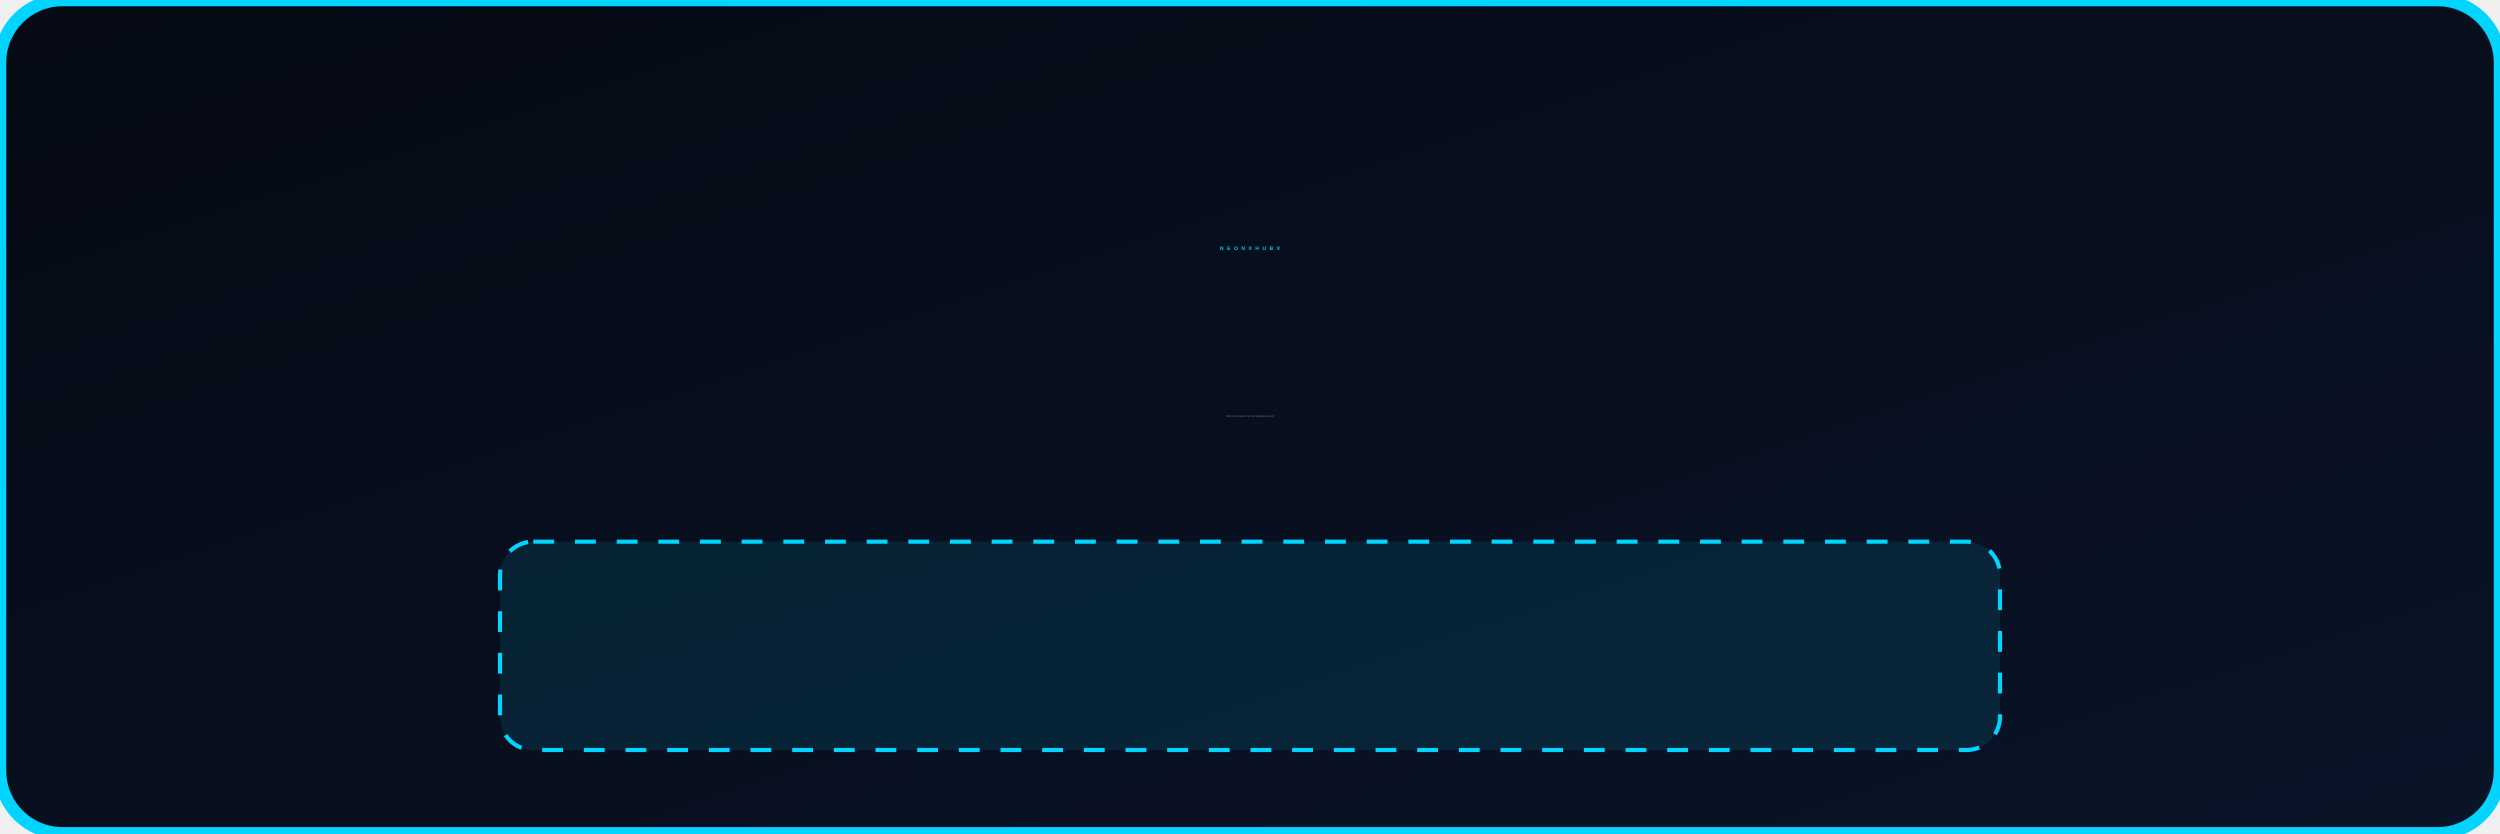
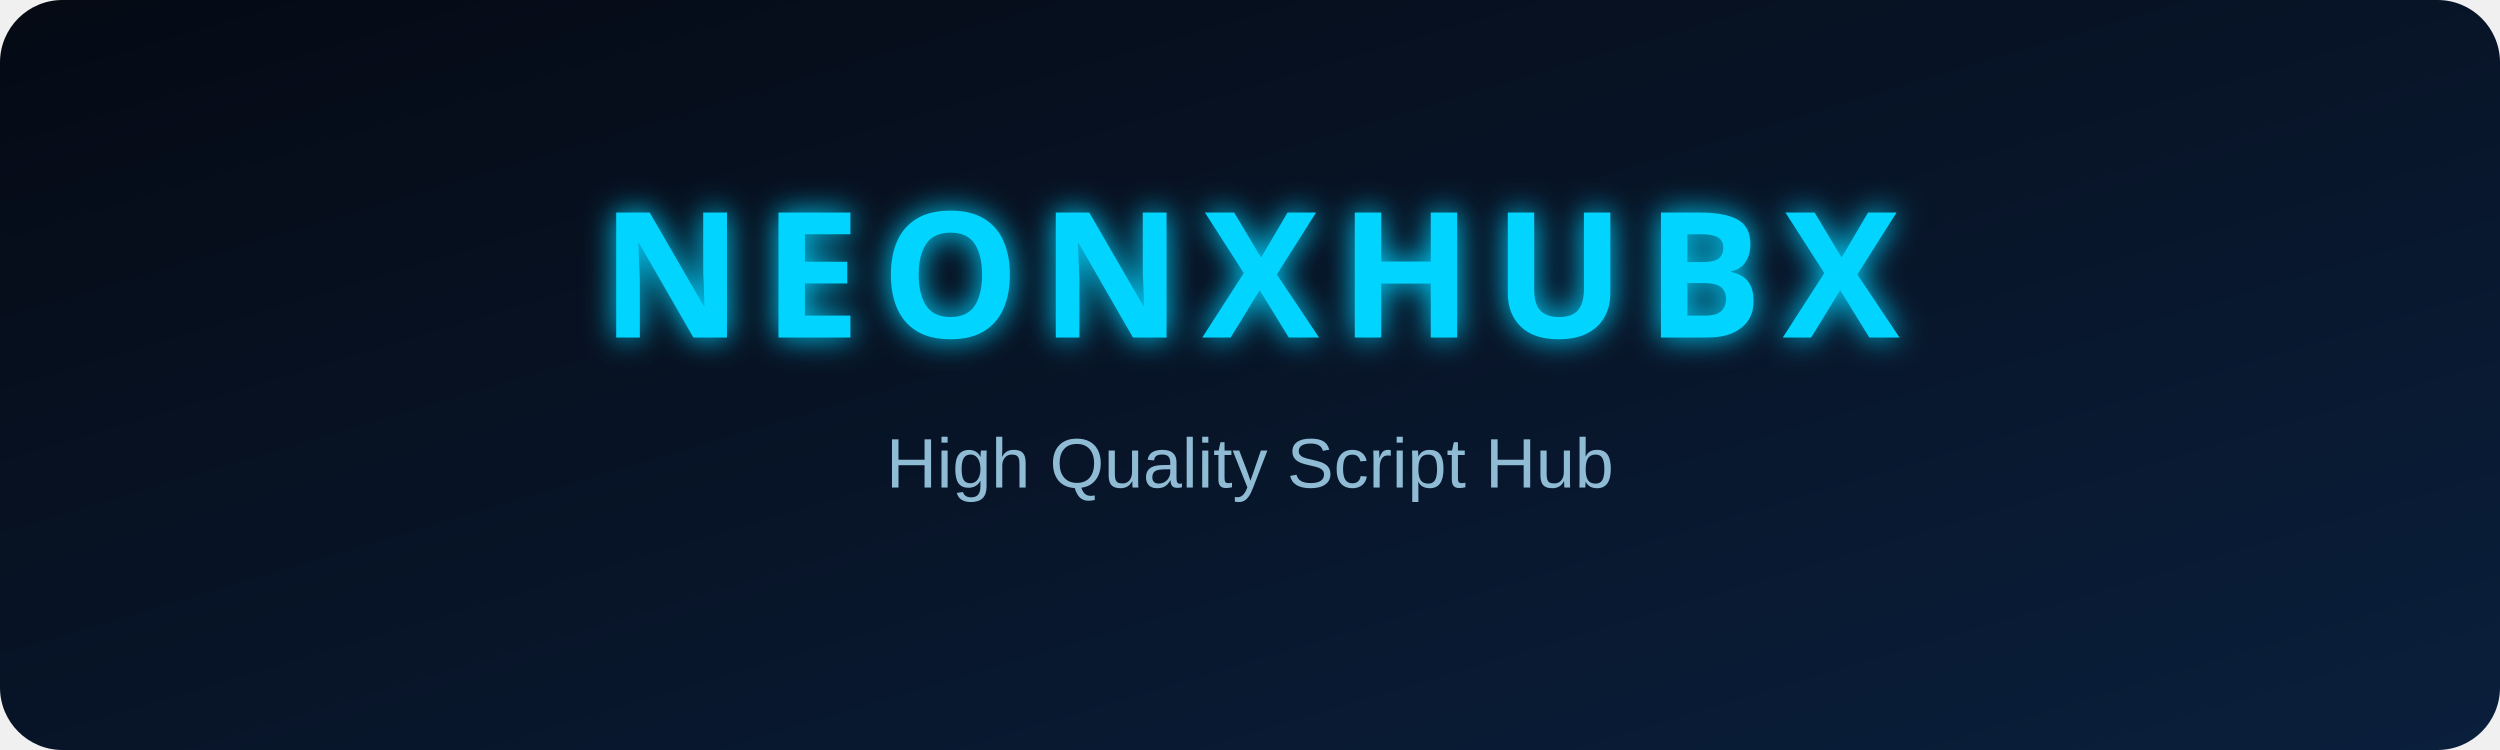
- <svg xmlns="http://www.w3.org/2000/svg" viewBox="0 0 600 200" width="100%" height="auto" preserveAspectRatio="xMidYMid meet">
+ <svg xmlns="http://www.w3.org/2000/svg" viewBox="0 0 1000 300" width="100%" preserveAspectRatio="xMidYMid meet">
  <defs>
-     <linearGradient id="bgGradient" x1="0%" y1="0%" x2="100%" y2="100%">
+     <linearGradient id="bg" x1="0%" y1="0%" x2="100%" y2="100%">
      <stop offset="0%" stop-color="#050a14" />
-       <stop offset="100%" stop-color="#0a1428" />
+       <stop offset="100%" stop-color="#0a1f3c" />
+     </linearGradient>
+     <filter id="glow" x="-50%" y="-50%" width="200%" height="200%">
+       <feGaussianBlur stdDeviation="6" result="coloredBlur" />
+       <feMerge>
+         <feMergeNode in="coloredBlur" />
+         <feMergeNode in="SourceGraphic" />
+       </feMerge>
+     </filter>
+     <linearGradient id="shine" x1="0%" y1="0%" x2="100%" y2="0%">
+       <stop offset="0%" stop-color="#00d4ff" stop-opacity="0" />
+       <stop offset="50%" stop-color="#00d4ff" stop-opacity="0.5" />
+       <stop offset="100%" stop-color="#00d4ff" stop-opacity="0" />
    </linearGradient>
  </defs>
-   <rect x="0" y="0" width="100%" height="100%" rx="15" fill="url(#bgGradient)" stroke="#00d4ff" stroke-width="3" />
-   <text x="50%" y="30%" text-anchor="middle" font-family="Arial, sans-serif" font-size="10%" font-weight="bold" fill="#00d4ff" style="text-transform: uppercase; letter-spacing: 0.7em;">
+   <rect width="100%" height="100%" fill="url(#bg)" rx="25" />
+   <text x="50%" y="45%" text-anchor="middle" font-family="Verdana, sans-serif" font-size="70" font-weight="bold" fill="#00d4ff" filter="url(#glow)" letter-spacing="8">
    NEONXHUBX
  </text>
-   <text x="50%" y="50%" text-anchor="middle" font-family="Arial, sans-serif" font-size="4%" fill="#8899af">
-     Thank you for using our hub. We really appreciate a lot
+   <text x="50%" y="65%" text-anchor="middle" font-family="Arial, sans-serif" font-size="28" fill="#8fbcd4">
+     High Quality Script Hub
  </text>
-   <rect x="20%" y="65%" width="60%" height="25%" rx="8" fill="rgba(0,212,255,0.1)" stroke="#00d4ff" stroke-dasharray="5,5" />
-   <text x="50%" y="80%" text-anchor="middle" font-family="monospace" font-size="5%" font-weight="bold" fill="#ffffff">
-     
-   </text>
+   <rect x="-1000" y="0" width="1000" height="300" fill="url(#shine)" opacity="0.4">
+     <animate attributeName="x" from="-1000" to="1000" dur="3s" repeatCount="indefinite" />
+   </rect>
</svg>
